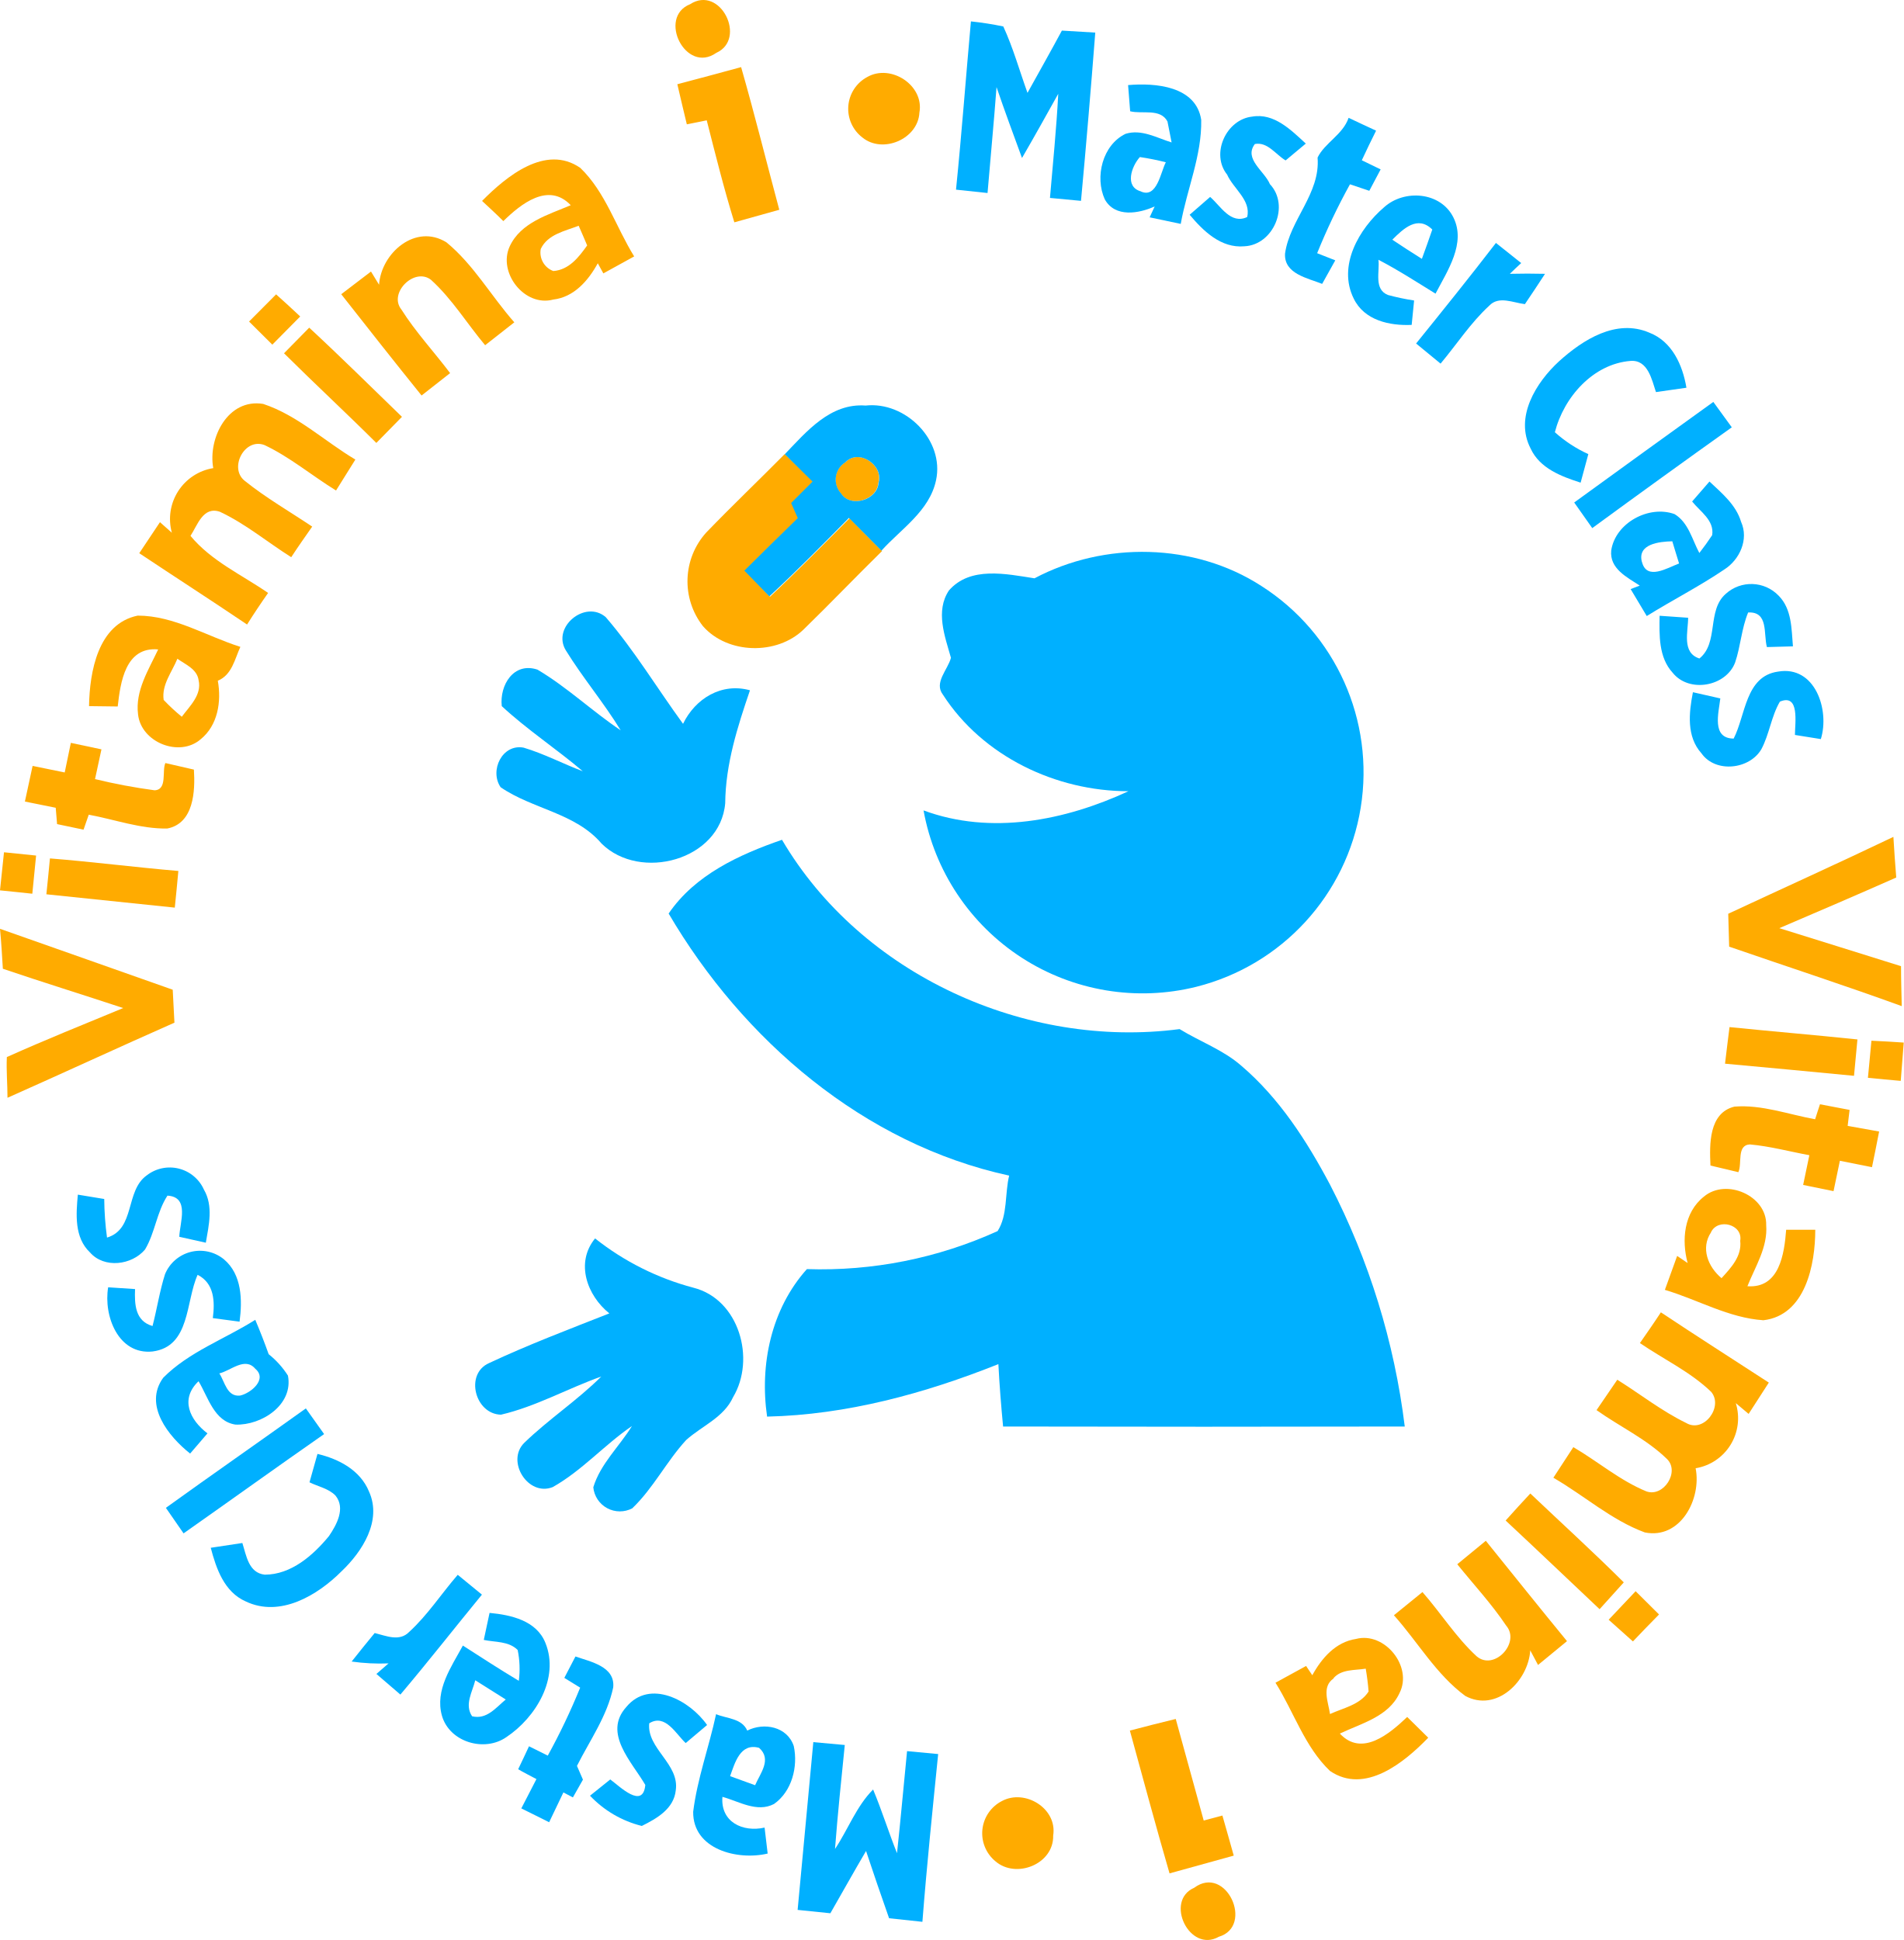
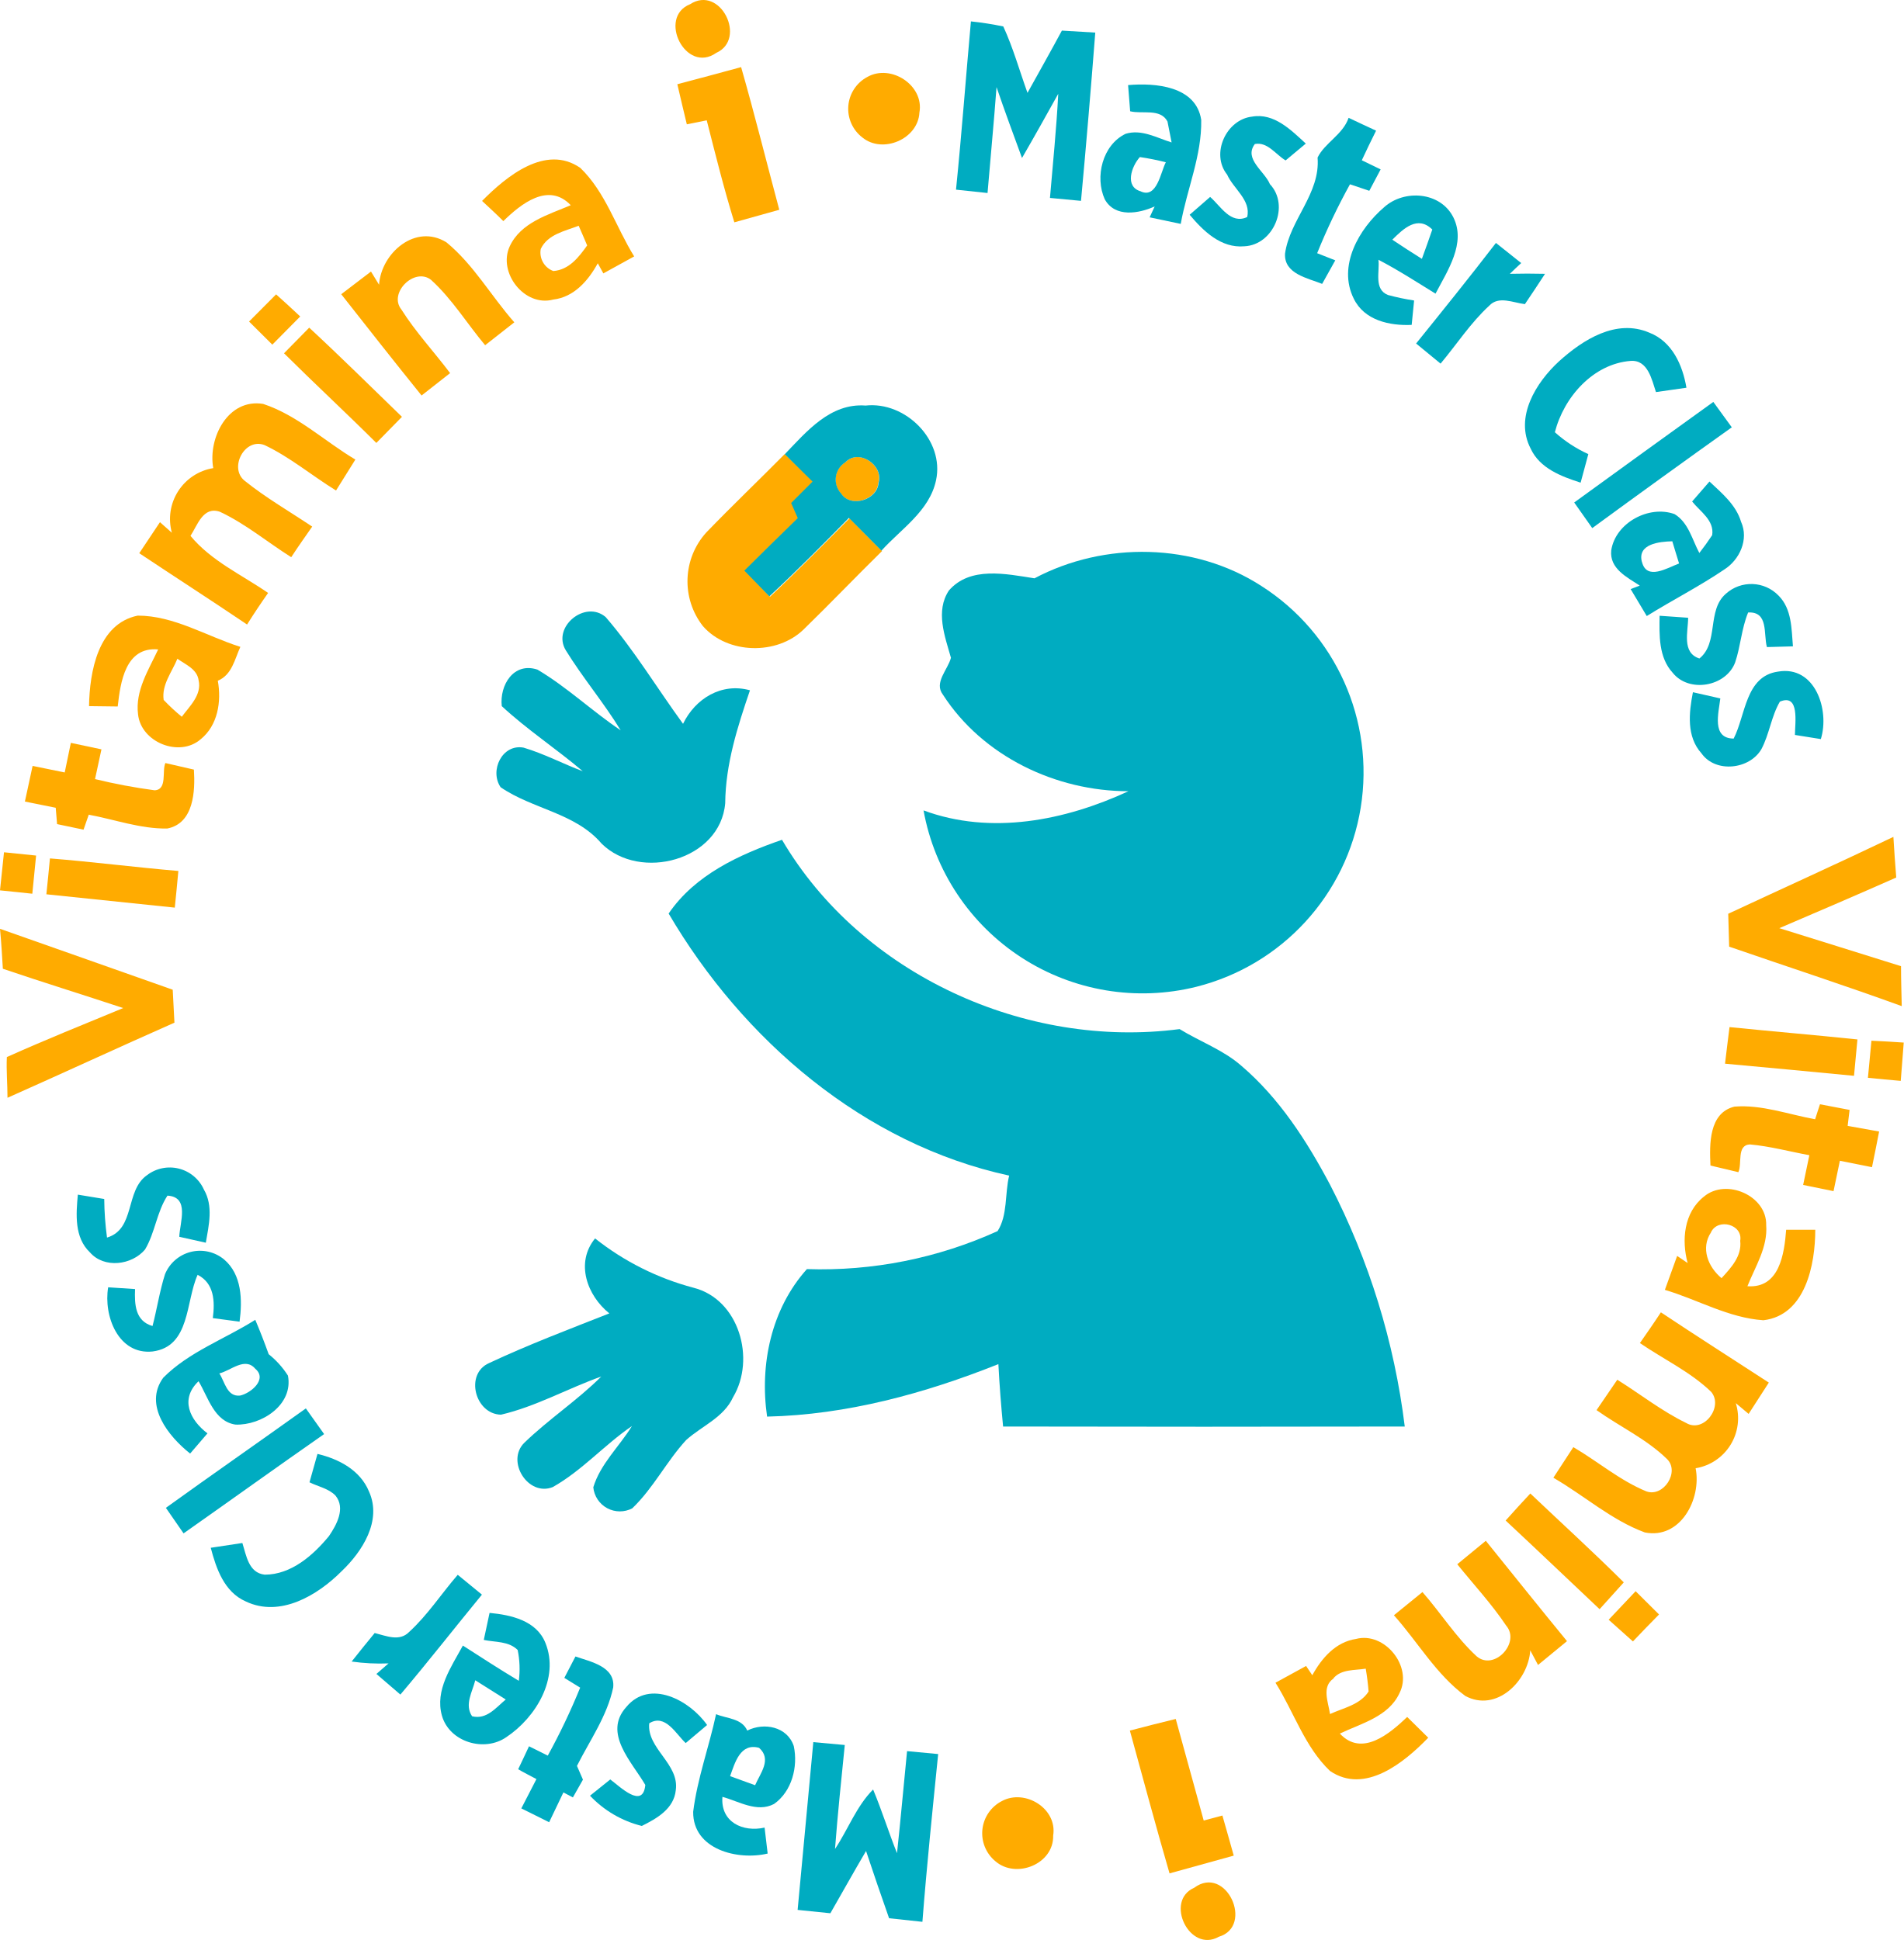
<svg xmlns="http://www.w3.org/2000/svg" viewBox="0 0 266.84 271.99">
  <defs>
-     <style>.cls-1{fill:#ffab00;}.cls-2{fill:#00b0ff;}</style>
+     <style>.cls-1{fill:#ffab00;}.cls-2{fill:#00acc1;}</style>
  </defs>
  <g id="Layer_2" data-name="Layer 2">
    <g id="Layer_1-2" data-name="Layer 1">
      <path class="cls-1" d="M96.73.59c4.24-2.75,8,4.88,3.67,6.82C96.11,10.44,92.13,2.42,96.73.59Z" />
      <path class="cls-1" d="M94.94,11.81c3-.8,6-1.59,8.94-2.4,1.9,6.63,3.56,13.33,5.35,20l-6.3,1.76c-1.46-4.72-2.65-9.51-3.87-14.3l-2.79.56C95.82,15.55,95.37,13.68,94.94,11.81Z" />
      <path class="cls-1" d="M121.57,10.79c3.32-1.88,8,1.19,7.3,5-.19,3.71-5.15,5.82-8,3.48A5.06,5.06,0,0,1,121.57,10.79Z" />
      <path class="cls-1" d="M67.57,28.17c3.39-3.43,8.91-8,13.77-4.63,3.53,3.4,5,8.3,7.55,12.41l-4.32,2.38-.78-1.42c-1.33,2.43-3.33,4.75-6.25,5.09-4,1.07-7.79-3.76-6.1-7.45C73,31.18,76.83,30.12,80,28.77,76.87,25.48,73,28.6,70.55,31,69.56,30,68.56,29.1,67.57,28.17Zm8.23,6.71A2.76,2.76,0,0,0,77.56,38c2.2-.17,3.57-1.94,4.74-3.59-.29-.69-.88-2.07-1.19-2.76C79.19,32.4,76.78,32.84,75.8,34.89Z" />
      <path class="cls-1" d="M53.13,39.92c.31-4.47,5.13-8.64,9.45-5.94,3.8,3.12,6.28,7.55,9.51,11.21L68,48.4c-2.52-3-4.64-6.5-7.59-9.17-2.32-1.8-6,1.86-4.15,4.16,2,3.17,4.58,5.93,6.83,8.92l-4,3.14c-3.79-4.7-7.53-9.45-11.26-14.2L52,38.07Z" />
      <path class="cls-1" d="M38.7,41.27c1.13,1,2.27,2.06,3.38,3.1-1.3,1.32-2.61,2.63-3.91,3.95l-3.26-3.24Z" />
      <path class="cls-1" d="M39.81,49.53c1.19-1.2,2.35-2.39,3.53-3.59,4.42,4.09,8.69,8.33,13,12.5L52.75,62.1C48.49,57.86,44.08,53.77,39.81,49.53Z" />
      <path class="cls-1" d="M29.89,65.63c-.76-4.21,2.06-9.81,7-9,4.81,1.59,8.61,5.24,12.92,7.8q-1.36,2.17-2.71,4.34c-3.37-2.08-6.44-4.67-10-6.36-2.81-1.11-5.06,3.21-2.8,5,3,2.41,6.3,4.3,9.46,6.42-1,1.43-2,2.85-2.94,4.29-3.34-2.11-6.41-4.69-10-6.37-2.36-.81-3.14,1.89-4.12,3.38,2.92,3.53,7.18,5.45,10.88,8Q36,85.38,34.63,87.56c-5-3.38-10.1-6.66-15.11-10l2.9-4.35,1.67,1.48A7.23,7.23,0,0,1,29.89,65.63Z" />
      <path class="cls-1" d="M99,74.65c3.59-3.72,7.33-7.29,11-11l4,3.85-3,3,.93,2.12c-2.53,2.43-5,4.88-7.49,7.36l3.49,3.68c3.81-3.59,7.48-7.31,11.15-11q2.26,2.3,4.56,4.59c-3.7,3.63-7.28,7.38-11,11s-10.63,3.5-14.11-.46A10.21,10.21,0,0,1,99,74.65Z" />
      <path class="cls-1" d="M118.51,64.79c1.88-1.93,5.37.42,4.6,2.91-.16,2.4-3.92,3.55-5.24,1.49A2.86,2.86,0,0,1,118.51,64.79Z" />
      <path class="cls-1" d="M12.48,99c.08-4.79,1.24-11.54,6.82-12.69,5.09,0,9.63,2.88,14.39,4.38-.8,1.75-1.18,3.93-3.16,4.75.53,2.92,0,6.27-2.41,8.21-3,2.59-8.36.41-8.77-3.5-.42-3.31,1.48-6.24,2.82-9.1-4.6-.41-5.29,4.61-5.67,8Zm12.39-6.66c-.75,1.86-2.24,3.66-1.93,5.79a27.29,27.29,0,0,0,2.54,2.36c1.1-1.48,2.83-3.07,2.36-5.11C27.63,93.8,26,93.17,24.87,92.36Z" />
      <path class="cls-1" d="M9.93,104.15l4.29.91c-.29,1.39-.59,2.78-.9,4.17a80.78,80.78,0,0,0,8.35,1.57c1.82-.08,1-2.71,1.51-3.82l4,.92c.19,3,0,7.54-3.74,8.26-3.75.06-7.37-1.27-11-1.94l-.73,2.1L8,115.54c-.05-.57-.15-1.72-.19-2.29l-4.32-.87c.36-1.68.73-3.34,1.08-5l4.5.92Z" />
      <path class="cls-1" d="M242.24,128.11c7.72-3.6,15.48-7.11,23.15-10.78.11,1.9.25,3.81.4,5.7-5.44,2.41-10.92,4.76-16.39,7.1,5.68,1.78,11.38,3.54,17.06,5.33,0,1.86.06,3.74.1,5.6-8-2.91-16.13-5.55-24.19-8.34Z" />
      <path class="cls-1" d="M.56,119.49l4.5.46-.53,5.35c-1.51-.17-3-.31-4.53-.47C.18,123.05.37,121.27.56,119.49Z" />
      <path class="cls-1" d="M7,120.35c6,.48,12,1.25,18,1.76-.16,1.71-.32,3.42-.5,5.14-6-.61-12-1.26-18-1.87C6.67,123.7,6.85,122,7,120.35Z" />
      <path class="cls-1" d="M0,130.22c8.07,2.86,16.14,5.67,24.21,8.54.08,1.54.17,3.08.24,4.62-7.83,3.46-15.59,7.06-23.4,10.53,0-1.9-.18-3.81-.09-5.71,5.38-2.41,10.86-4.62,16.31-6.87C11.68,139.48,6,137.72.4,135.82.29,134,.18,132.09,0,130.22Z" />
      <path class="cls-1" d="M242.42,144c6,.61,12,1.11,17.93,1.73-.17,1.7-.32,3.39-.48,5.1q-9-.87-18.08-1.7C242,147.4,242.2,145.69,242.42,144Z" />
      <path class="cls-1" d="M262.31,145.91c1.51.06,3,.16,4.53.26-.15,1.79-.29,3.58-.42,5.37-1.54-.14-3.07-.27-4.6-.43C262,149.38,262.14,147.64,262.31,145.91Z" />
      <path class="cls-1" d="M239.75,163.41c-.14-2.94-.25-7.38,3.36-8.26,3.83-.31,7.58,1.1,11.31,1.77.17-.53.5-1.58.68-2.1l4.15.79c-.07.56-.21,1.69-.27,2.24l4.41.79c-.33,1.69-.66,3.36-1,5l-4.5-.9L257,167c-1.42-.3-2.84-.58-4.26-.87l.87-4.17c-2.78-.51-5.52-1.26-8.34-1.51-1.88.1-1.05,2.66-1.61,3.89Z" />
      <path class="cls-1" d="M238.84,167.76c3.12-2.62,8.83-.12,8.72,4,.24,3.1-1.53,5.8-2.63,8.57,4.51.33,5.17-4.57,5.43-7.92l4.08,0c0,4.87-1.37,12-7.27,12.69-4.86-.32-9.2-2.89-13.81-4.26q.87-2.39,1.72-4.76l1.47,1C235.69,173.9,236,170,238.84,167.76Zm1,5c-1.5,2.23-.43,4.86,1.46,6.44,1.33-1.46,2.87-3.08,2.62-5.24C244.32,171.66,240.79,170.72,239.82,172.77Z" />
      <path class="cls-1" d="M229.86,188.3c1-1.44,2-2.87,2.94-4.31,5,3.33,10.09,6.57,15.13,9.85q-1.42,2.19-2.83,4.39l-1.8-1.51a7.11,7.11,0,0,1-5.63,9.13c.85,4.3-2.12,10-7.12,9-4.69-1.73-8.51-5.18-12.82-7.67q1.39-2.15,2.8-4.29c3.42,2,6.53,4.68,10.23,6.2,2.41.87,4.74-2.75,2.89-4.54-2.88-2.81-6.61-4.53-9.87-6.85l2.91-4.26c3.2,2,6.22,4.39,9.65,6.06,2.47,1.47,5.25-2.26,3.52-4.35C236.94,192.33,233.19,190.58,229.86,188.3Z" />
      <path class="cls-1" d="M214.5,209.39c4.37,4.15,8.83,8.21,13.1,12.46q-1.69,1.89-3.39,3.76c-4.39-4.14-8.75-8.31-13.17-12.43Q212.76,211.25,214.5,209.39Z" />
      <path class="cls-1" d="M204.26,219.31l4-3.29c3.78,4.69,7.55,9.4,11.38,14.07-1.35,1.1-2.71,2.23-4.06,3.34l-1.09-2.05c-.27,4.32-4.76,8.74-9.11,6.39-4.07-3-6.65-7.56-10-11.31,1.32-1.08,2.64-2.15,4-3.25,2.59,2.95,4.7,6.34,7.59,9,2.45,2.1,6.19-1.9,4.15-4.29C209.07,224.86,206.56,222.16,204.26,219.31Z" />
      <path class="cls-1" d="M225.48,227.09q1.87-2,3.78-4l3.28,3.26c-1.23,1.25-2.46,2.51-3.66,3.78Z" />
      <path class="cls-1" d="M183.94,234.87c1.31-2.39,3.27-4.66,6.13-5.09,4-1.05,8,3.87,6.09,7.6-1.52,3.3-5.36,4.24-8.36,5.67,3.1,3.33,7,0,9.44-2.33l2.95,2.91c-3.37,3.48-8.88,8-13.77,4.66-3.55-3.38-5.07-8.29-7.64-12.37l4.29-2.35Zm3,.44c-1.75,1.18-.74,3.34-.52,5,1.87-.86,4.22-1.29,5.41-3.16-.08-1.07-.22-2.13-.4-3.2C189.87,234.2,188,234,186.9,235.3Z" />
      <path class="cls-1" d="M158.37,242.63c2.13-.56,4.28-1.11,6.43-1.63,1.31,4.75,2.62,9.48,3.92,14.24l2.62-.7c.54,1.86,1.06,3.75,1.59,5.62l-9,2.49C162,256,160.2,249.3,158.37,242.63Z" />
      <path class="cls-1" d="M140.43,252.51c3.25-1.75,7.8,1.05,7.19,4.84.1,4-5.2,6.12-8.11,3.59A5.08,5.08,0,0,1,140.43,252.51Z" />
      <path class="cls-1" d="M167.38,264.67c4.49-3.33,8.45,5.39,3.45,6.87C166.72,273.86,163.19,266.5,167.38,264.67Z" />
      <path class="cls-2" d="M136.09,3a44.69,44.69,0,0,1,4.54.71c1.38,3,2.27,6.2,3.39,9.31,1.61-2.9,3.25-5.81,4.82-8.73l4.68.28c-.61,7.87-1.27,15.74-2,23.59l-4.35-.41c.41-4.86.91-9.72,1.16-14.6-1.67,3-3.34,6-5.08,9-1.21-3.31-2.44-6.61-3.57-9.94-.37,5-.85,9.9-1.26,14.85L134,26.59C134.8,18.72,135.38,10.83,136.09,3Z" />
      <path class="cls-2" d="M158.12,11.93c3.81-.33,9.52.12,10.25,4.87.1,5-2,9.71-2.87,14.59l-4.36-.92.71-1.53c-2.2,1-5.56,1.61-7-1-1.42-3.13-.32-7.62,2.92-9.18,2.24-.69,4.37.57,6.45,1.21l-.58-2.94c-1-1.88-3.53-1-5.23-1.43Zm1.81,14.92c2.25,1,2.76-2.75,3.48-4.1a35.8,35.8,0,0,0-3.64-.73C158.61,23.31,157.57,26.2,159.94,26.84Z" />
      <path class="cls-2" d="M172,24.48c-2.34-2.92-.12-7.74,3.51-8.13,3.07-.54,5.45,1.88,7.52,3.78l-2.83,2.36c-1.36-.79-2.52-2.64-4.31-2.3-1.59,2.09,1.35,3.79,2.11,5.63,2.83,3,.51,8.53-3.59,8.71-3.26.29-5.74-2.13-7.66-4.42l2.87-2.5c1.46,1.26,2.88,3.9,5.19,2.82C175.39,28.08,172.87,26.45,172,24.48Z" />
      <path class="cls-2" d="M184.68,22.09c1-2.06,3.54-3.21,4.35-5.57,1.28.6,2.56,1.21,3.85,1.8-.69,1.38-1.36,2.77-2,4.15l2.64,1.28c-.54,1-1.07,2-1.59,3l-2.71-.91a89.18,89.18,0,0,0-4.6,9.66l2.54,1-1.84,3.3c-2-.81-5.37-1.39-5.2-4.25C180.78,30.8,185.09,27.15,184.68,22.09Z" />
      <path class="cls-2" d="M194,29.06c2.83-2.56,7.93-2.18,9.72,1.43s-.82,7.45-2.51,10.68c-2.64-1.63-5.25-3.32-8-4.75.21,1.63-.69,4.14,1.34,4.94a33.17,33.17,0,0,0,3.66.77l-.34,3.42c-3.1.14-6.64-.63-8.12-3.68C187.46,37.27,190.49,32.07,194,29.06Zm1.16,4.55q2,1.34,4.14,2.68c.49-1.36,1-2.74,1.46-4.11C198.7,30.14,196.71,32.06,195.15,33.61Z" />
      <path class="cls-2" d="M198.49,48.16c3.77-4.67,7.54-9.35,11.19-14.1l3.54,2.82c-.41.37-1.2,1.13-1.59,1.51q2.45-.06,4.93,0c-.93,1.44-1.87,2.84-2.82,4.25-1.67-.2-3.67-1.2-5,.22-2.61,2.4-4.55,5.41-6.82,8.12Z" />
      <path class="cls-2" d="M218.54,50.64c3.32-3,8-6,12.64-4,3.2,1.24,4.67,4.55,5.2,7.72l-4.27.61c-.58-1.73-1.13-4.55-3.55-4.37-5.26.41-9.36,5.08-10.62,10a18.55,18.55,0,0,0,4.69,3.07c-.35,1.32-.72,2.65-1.08,4-2.7-.87-5.72-2-7-4.77C212.25,58.5,215.3,53.61,218.54,50.64Z" />
      <path class="cls-2" d="M220.65,70.45q9.73-7.07,19.5-14.1c.86,1.19,1.72,2.37,2.59,3.56q-9.82,7-19.56,14.13C222.33,72.83,221.48,71.64,220.65,70.45Z" />
      <path class="cls-2" d="M110,63.68c3.08-3.2,6.38-7.19,11.33-6.82,5.59-.62,11.09,4.86,9.87,10.48-.91,4.29-4.88,6.8-7.65,9.86q-2.3-2.3-4.56-4.59c-3.66,3.74-7.34,7.45-11.15,11L104.33,80c2.48-2.48,5-4.93,7.49-7.36l-.93-2.12,3-3Zm8.53,1.11a2.86,2.86,0,0,0-.63,4.4c1.31,2.06,5.08.92,5.24-1.49C123.88,65.21,120.39,62.87,118.51,64.79Z" />
      <path class="cls-2" d="M239.61,67.51c1.74,1.64,3.72,3.26,4.43,5.65,1.11,2.46-.2,5.32-2.36,6.69-3.5,2.37-7.28,4.29-10.86,6.52-.75-1.26-1.5-2.52-2.26-3.78l1.28-.49c-1.79-1.17-4.26-2.38-4-4.93.58-3.86,5.28-6.4,8.88-5.09,1.95,1.18,2.46,3.57,3.47,5.45.63-.81,1.23-1.64,1.8-2.5.32-2.09-1.68-3.3-2.81-4.72C237.78,69.61,239,68.21,239.61,67.51Zm-9.46,11.28c.67,2.64,3.55.83,5.2.21-.32-1-.63-2.08-.95-3.11C232.6,75.93,229.47,76.25,230.14,78.79Z" />
      <path class="cls-2" d="M145,81.08c9.82-5.21,22.4-5,31.78,1.06a31,31,0,0,1-9.1,56.21,31.2,31.2,0,0,1-38.23-24.73c9.45,3.5,19.83,1.43,28.72-2.69-10.15,0-20.42-4.88-26-13.53-1.31-1.7.7-3.51,1.12-5.18-.85-3-2.21-6.55-.28-9.44C136,79.36,141,80.46,145,81.08Z" />
      <path class="cls-2" d="M241.89,83.26a5.32,5.32,0,0,1,7.42.26c1.86,1.88,1.79,4.65,2,7.1l-3.65.1c-.5-1.87.25-5-2.63-4.85-.93,2.25-1.05,4.72-1.82,7-1.27,3.39-6.45,4.33-8.75,1.46-2-2.17-1.88-5.3-1.84-8l4,.28c0,1.93-.93,4.91,1.58,5.71C240.94,90.12,239.22,85.59,241.89,83.26Z" />
      <path class="cls-2" d="M79.31,91.18c-2-3.27,2.74-7.15,5.6-4.65,4,4.64,7.22,10,10.83,14.95,1.71-3.54,5.4-5.81,9.38-4.7-1.75,5.13-3.42,10.35-3.47,15.83-.68,8-11.93,11-17.33,5.66-3.66-4.3-9.67-4.82-14.15-7.9-1.59-2.34.23-6.11,3.22-5.55,2.86.85,5.51,2.26,8.3,3.31C78,105,73.91,102.32,70.33,99c-.32-2.94,1.66-6.22,5-5.12C79.49,96.34,83,99.71,87,102.39,84.63,98.51,81.66,95,79.31,91.18Z" />
      <path class="cls-2" d="M243,103.55c1.69-3.27,1.63-8.75,6.22-9.39,5.19-.9,7.27,5.38,6,9.46l-3.63-.58c0-1.66.7-5.85-2.11-4.67-1.21,2.07-1.47,4.55-2.59,6.66-1.66,2.86-6.43,3.39-8.4.59-2.13-2.36-1.76-5.69-1.2-8.57,1.28.28,2.56.58,3.84.87C240.9,99.93,239.87,103.53,243,103.55Z" />
      <path class="cls-2" d="M93.72,128.08c3.7-5.43,9.88-8.26,15.89-10.34,11.11,18.91,34.18,29.37,55.73,26.54,2.85,1.75,6.08,2.9,8.63,5.12,5.34,4.55,9.2,10.55,12.46,16.7A100.59,100.59,0,0,1,196.9,200q-28.15.06-56.3,0c-.28-2.91-.51-5.84-.66-8.75-10.33,4.12-21.26,7.11-32.42,7.36-1.06-7.3.58-15.1,5.58-20.68a59.82,59.82,0,0,0,26.73-5.33c1.43-2.23,1-5.24,1.62-7.78C121.06,160.4,104.11,145.8,93.72,128.08Z" />
      <path class="cls-2" d="M20.58,164.78a5.25,5.25,0,0,1,8,2c1.34,2.3.69,5,.27,7.45l-3.72-.83c.07-2,1.5-5.59-1.66-5.77-1.51,2.32-1.73,5.19-3.14,7.55-1.85,2.2-5.72,2.7-7.72.41-2.21-2.1-1.95-5.34-1.7-8.1l3.7.61a42.87,42.87,0,0,0,.39,5.41C19,172.31,17.51,166.95,20.58,164.78Z" />
      <path class="cls-2" d="M85.41,184.14c-3.13-2.51-4.79-7.11-2-10.51a37.77,37.77,0,0,0,13.79,6.91c6.41,1.62,8.75,10,5.55,15.35-1.3,2.85-4.34,4-6.57,6-2.76,3-4.6,6.75-7.56,9.58a3.74,3.74,0,0,1-5.46-2.95c1-3.29,3.64-5.7,5.42-8.59-3.86,2.64-7,6.25-11.1,8.56-3.47,1.38-6.59-3.63-4-6.2,3.41-3.31,7.43-5.94,10.8-9.3-4.73,1.68-9.16,4.21-14.06,5.35-3.65-.08-5.1-5.71-1.68-7.23C74.05,188.53,79.74,186.37,85.41,184.14Z" />
      <path class="cls-2" d="M23.13,178.64a5.3,5.3,0,0,1,8.26-2.08c2.53,2.13,2.59,5.72,2.19,8.74l-3.75-.5c.3-2.32.22-4.87-2.13-6.07-1.7,3.75-1,10.06-6.32,10.75-4.81.49-6.89-5-6.22-9l3.77.25c-.08,2.13,0,4.48,2.45,5.18C22,183.53,22.38,181,23.13,178.64Z" />
      <path class="cls-2" d="M22.88,193.16c3.61-3.64,8.62-5.41,12.9-8.12.67,1.58,1.3,3.2,1.88,4.82a12.25,12.25,0,0,1,2.7,3c.79,4.1-3.71,7-7.35,6.87-3-.45-3.83-3.85-5.18-6.08-2.64,2.51-1.23,5.43,1.25,7.31-.81.95-1.62,1.88-2.43,2.83C23.63,201.4,20.08,197,22.88,193.16Zm7.87-.6c.78,1.21,1.06,3.3,2.91,3.1,1.52-.34,3.86-2.3,2.12-3.76C34.33,190.19,32.34,192.18,30.75,192.55Z" />
      <path class="cls-2" d="M23.25,211.4c6.51-4.69,13.09-9.26,19.62-13.94l2.56,3.6c-6.6,4.6-13.13,9.3-19.7,13.92Z" />
      <path class="cls-2" d="M44.5,203.84c3,.71,6,2.28,7.23,5.29,1.83,4.07-.94,8.39-3.84,11.15-3.38,3.4-8.64,6.54-13.45,4.24-3-1.32-4.13-4.58-4.9-7.52l4.43-.67c.56,1.74.86,4.19,3.14,4.44,3.7,0,6.78-2.71,9-5.41,1.08-1.59,2.35-3.9.92-5.67-.95-1-2.45-1.27-3.65-1.87Z" />
      <path class="cls-2" d="M57.36,228.79c2.59-2.37,4.52-5.37,6.8-8l3.39,2.78C63.73,228.22,60,233,56.12,237.58l-3.36-2.89,1.7-1.48a28.64,28.64,0,0,1-5.17-.26c1.06-1.35,2.13-2.66,3.23-4C54.13,229.35,56,230.2,57.36,228.79Z" />
      <path class="cls-2" d="M68.62,226.13c3,.28,6.58,1.07,7.83,4.21,2,4.94-1.35,10.45-5.45,13.19-3.07,2.17-8,.74-9.06-3-1-3.58,1.32-6.83,2.94-9.82,2.6,1.67,5.18,3.35,7.84,4.94a13.05,13.05,0,0,0-.16-4.32c-1.26-1.26-3.14-1.07-4.75-1.41Zm-2,9.43c-.4,1.64-1.55,3.43-.45,5.06,2.05.51,3.34-1.21,4.72-2.35C69.44,237.35,68,236.45,66.59,235.56Z" />
      <path class="cls-2" d="M79.1,235.24c.39-.76,1.18-2.27,1.56-3,2.1.74,5.59,1.39,5.29,4.34-.84,4-3.27,7.41-5.08,11l.84,1.93L80.3,252l-1.33-.7-2,4.18c-1.3-.66-2.6-1.29-3.9-1.94l2.12-4.11c-.63-.34-1.93-1-2.56-1.38.39-.8,1.14-2.41,1.52-3.22l2.63,1.31a90.75,90.75,0,0,0,4.54-9.53Z" />
      <path class="cls-2" d="M87.78,239.33c3.3-4,8.93-.93,11.33,2.52l-3,2.53c-1.37-1.27-2.86-4.17-5.11-2.77-.36,3.55,4.26,5.68,3.72,9.39-.27,2.6-2.65,3.95-4.76,5a14.93,14.93,0,0,1-7.26-4.24l2.84-2.28c1.35,1,4.59,4.23,4.91.77C88.56,247,84.48,243,87.78,239.33Z" />
      <path class="cls-2" d="M100.37,240.33c1.5.63,3.61.57,4.37,2.3,2.34-1.18,5.61-.57,6.52,2.17.62,2.89-.26,6.36-2.77,8.12-2.39,1.25-4.92-.37-7.23-1-.29,3.52,2.84,5,5.91,4.31.15,1.21.28,2.43.43,3.64-4.21,1-10.5-.57-10.44-5.86C97.74,249.35,99.39,244.9,100.37,240.33Zm2,8.7,3.47,1.26c.73-1.69,2.38-3.63.56-5.24C103.74,244.31,103,247.2,102.34,249Z" />
      <path class="cls-2" d="M114,244.25l4.41.4c-.49,4.86-1,9.72-1.37,14.58,1.83-2.74,3-6,5.34-8.34,1.23,2.94,2.18,6,3.35,8.93.52-4.77.93-9.55,1.41-14.31l4.36.41c-.79,7.84-1.6,15.68-2.21,23.52l-4.67-.5c-1.11-3.13-2.18-6.29-3.23-9.43-1.7,2.9-3.34,5.83-5,8.73q-2.3-.25-4.59-.47Q112.89,256,114,244.25Z" />
    </g>
  </g>
</svg>
